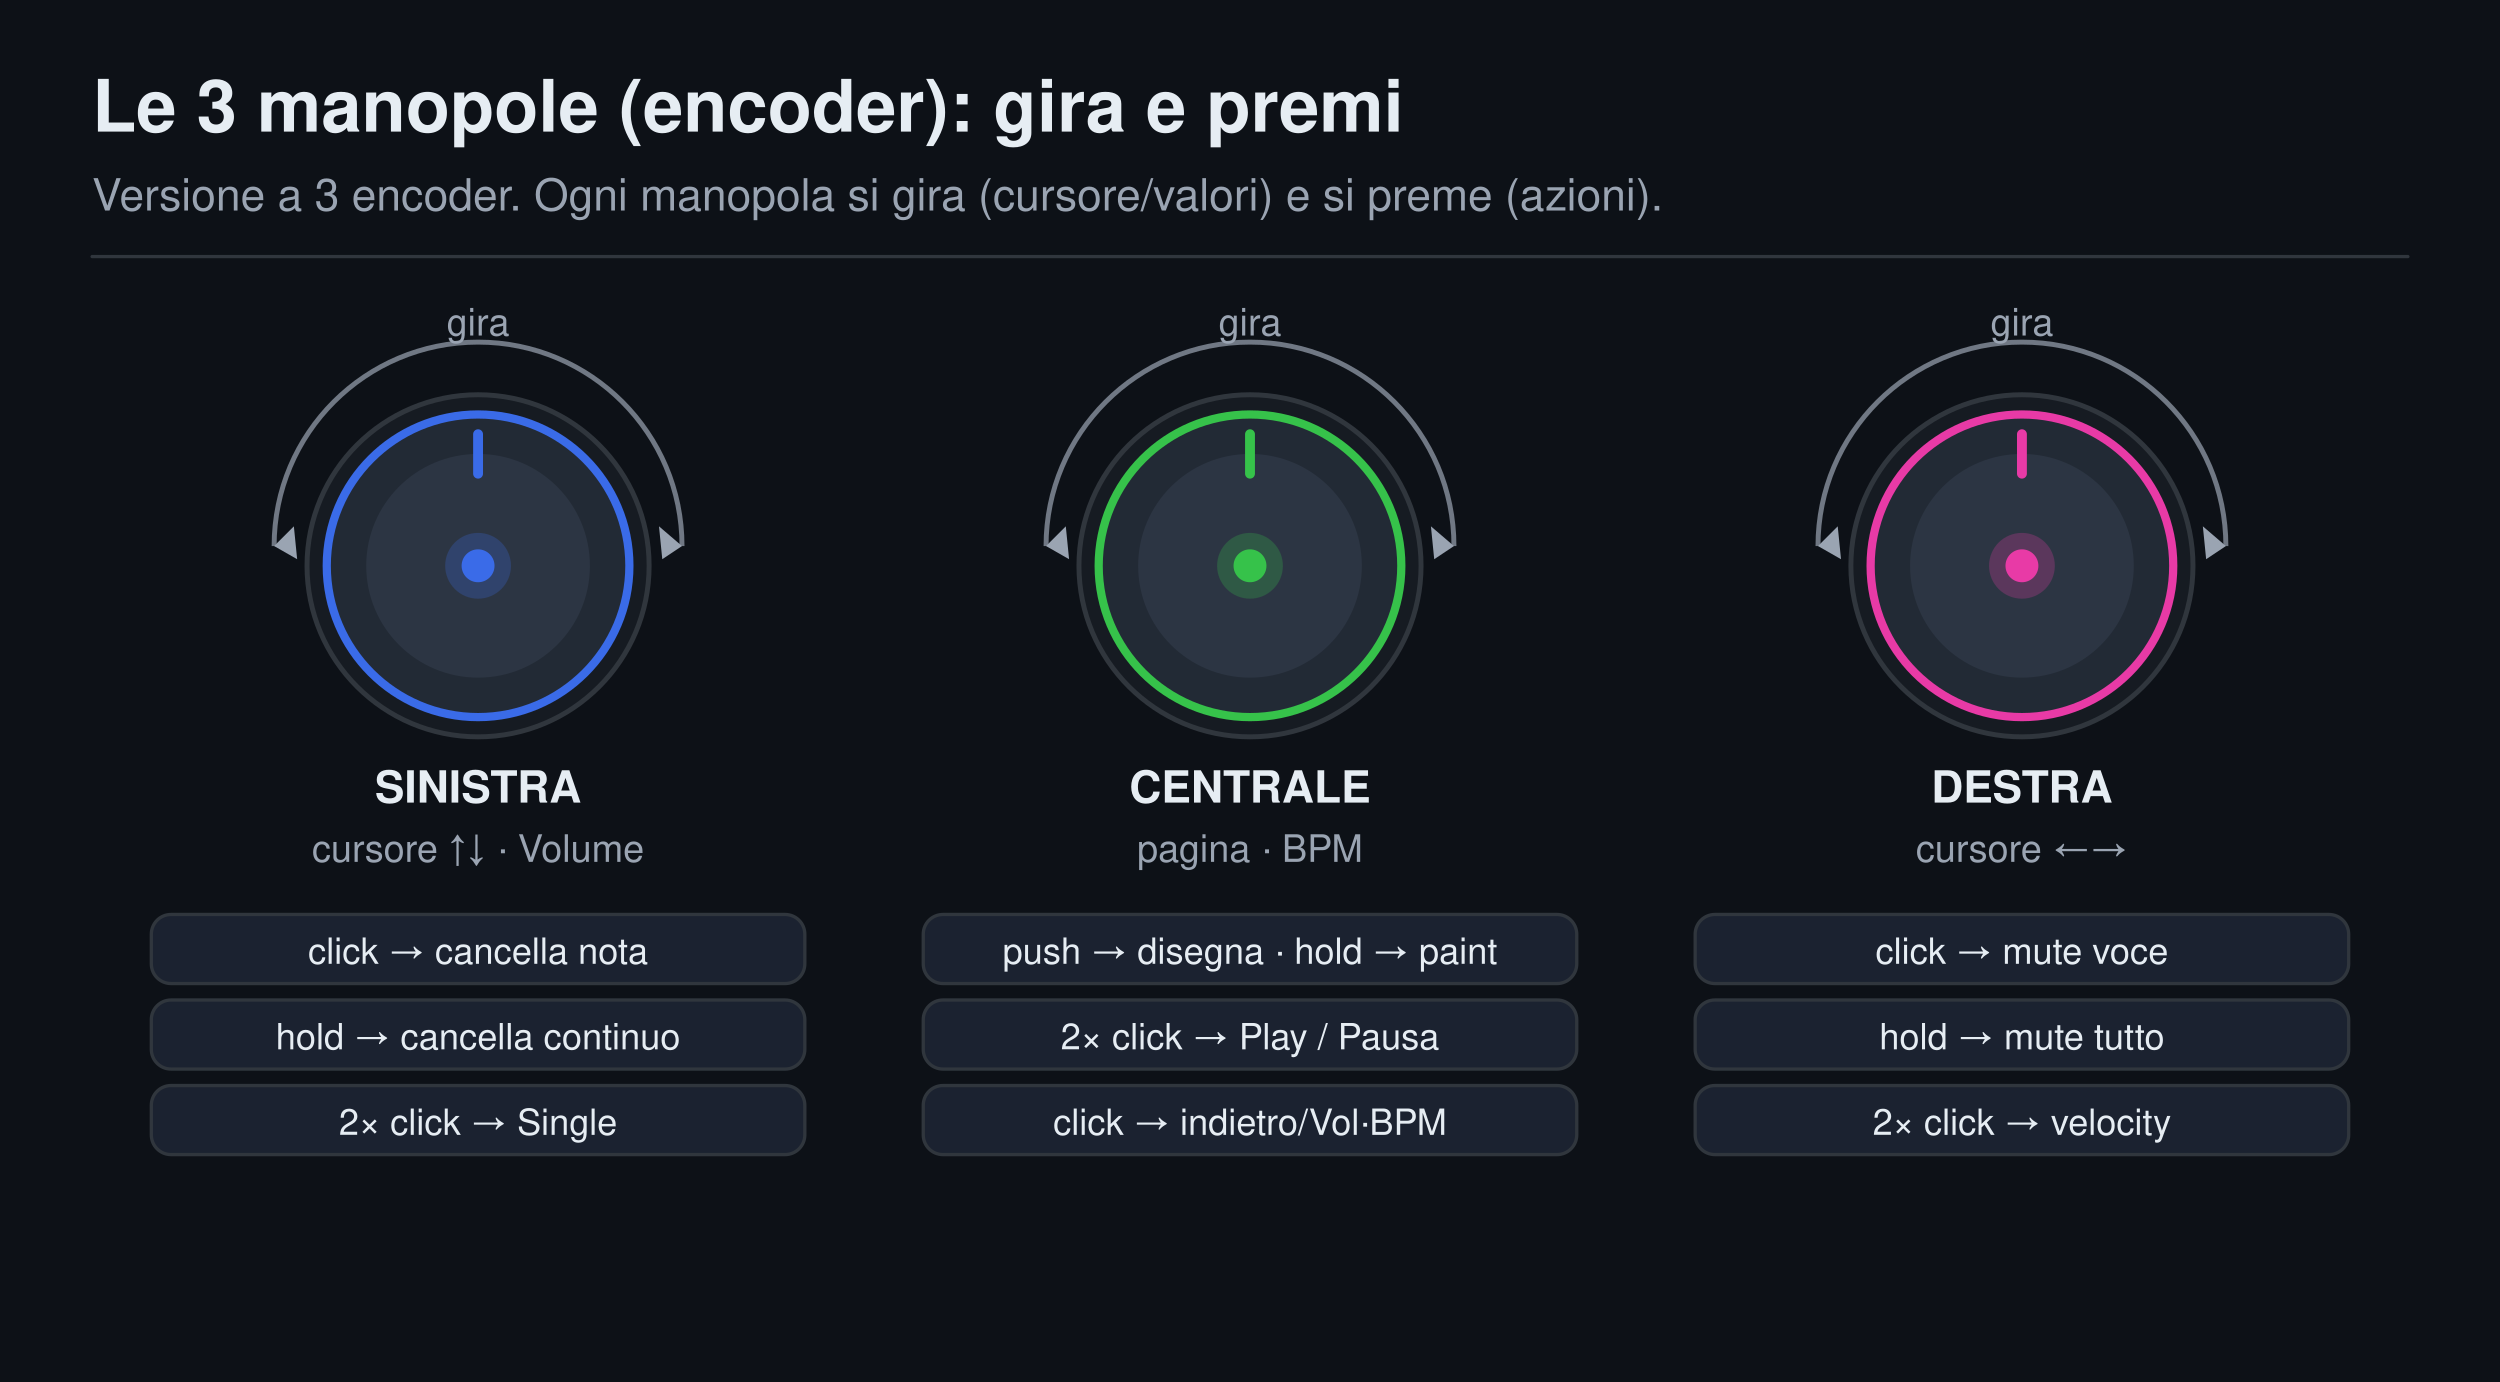
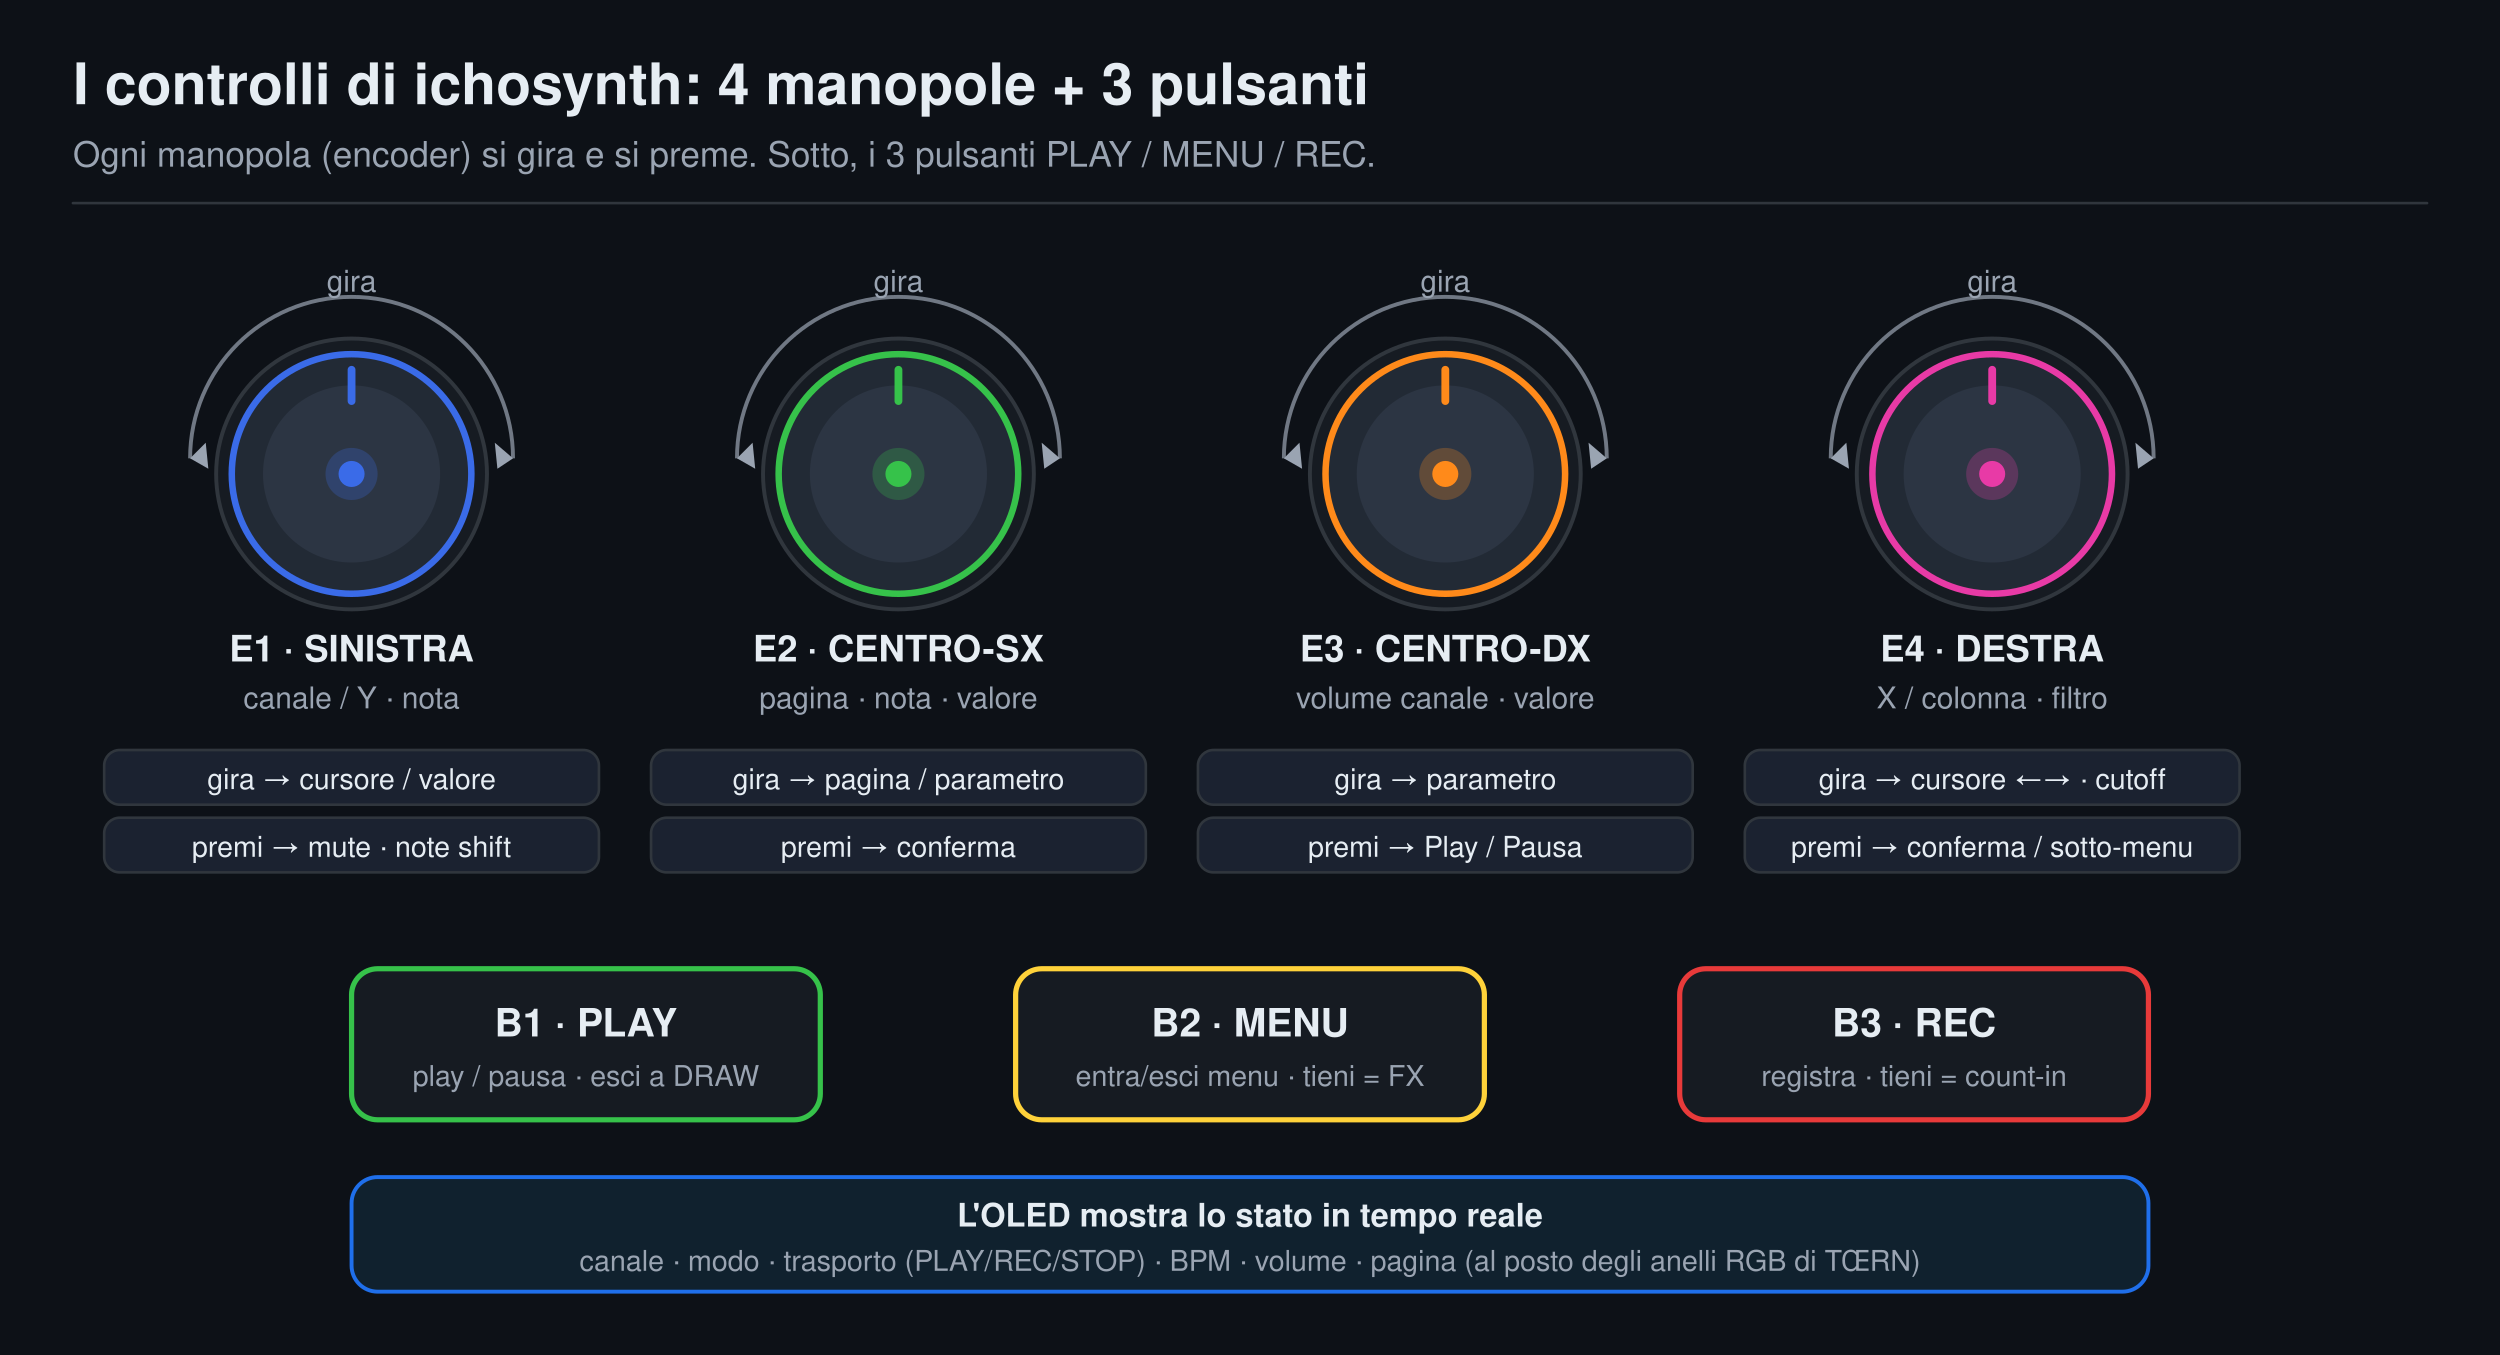
- <svg xmlns="http://www.w3.org/2000/svg" viewBox="0 0 760 420" width="760" height="420" role="img">
-   <rect x="0" y="0" width="760" height="999" rx="0" ry="0" fill="#0d1117" />
-   <text x="28" y="40" font-family="'Segoe UI',Helvetica,Arial,sans-serif" font-size="22" fill="#e6edf3" text-anchor="start" font-weight="700">Le 3 manopole (encoder): gira e premi</text>
-   <text x="28" y="64" font-family="'Segoe UI',Helvetica,Arial,sans-serif" font-size="13.5" fill="#9aa4b2" text-anchor="start" font-weight="400">Versione a 3 encoder. Ogni manopola si gira (cursore/valori) e si preme (azioni).</text>
-   <line x1="28" y1="78" x2="732" y2="78" stroke="#30363d" stroke-width="1" stroke-linecap="round" />
-   <path d="M 83.333 166 A 62 62 0 0 1 207.333 166" fill="none" stroke="#9aa4b2" stroke-width="1.5" opacity="0.7" />
-   <polygon points="207.333,166 200.333,160 201.333,170" fill="#9aa4b2" />
-   <polygon points="83.333,166 89.333,160 90.333,170" fill="#9aa4b2" />
-   <text x="145.333" y="102" font-family="'Segoe UI',Helvetica,Arial,sans-serif" font-size="11.5" fill="#9aa4b2" text-anchor="middle" font-weight="400">gira</text>
-   <circle cx="145.333" cy="172" r="52" fill="#161b22" stroke="#30363d" stroke-width="1.5" />
-   <circle cx="145.333" cy="172" r="46" fill="#222a35" stroke="#3A6BE8" stroke-width="2.5" />
-   <circle cx="145.333" cy="172" r="34" fill="#2c3543" />
-   <line x1="145.333" y1="132" x2="145.333" y2="144" stroke="#3A6BE8" stroke-width="3" stroke-linecap="round" />
-   <circle cx="145.333" cy="172" r="10" fill="#3A6BE8" opacity="0.25" />
-   <circle cx="145.333" cy="172" r="5" fill="#3A6BE8" />
-   <text x="145.333" y="176" font-family="'Segoe UI',Helvetica,Arial,sans-serif" font-size="10" fill="#e6edf3" text-anchor="start" font-weight="400" />
-   <text x="145.333" y="244" font-family="'Segoe UI',Helvetica,Arial,sans-serif" font-size="13.5" fill="#e6edf3" text-anchor="middle" font-weight="700">SINISTRA</text>
-   <text x="145.333" y="262" font-family="'Segoe UI',Helvetica,Arial,sans-serif" font-size="11.5" fill="#9aa4b2" text-anchor="middle" font-weight="400">cursore ↑↓ · Volume</text>
-   <rect x="46" y="278" width="198.667" height="21" rx="6" ry="6" fill="#1b2230" stroke="#30363d" stroke-width="1" />
-   <text x="145.333" y="293" font-family="'Segoe UI',Helvetica,Arial,sans-serif" font-size="11" fill="#e6edf3" text-anchor="middle" font-weight="400">click → cancella nota</text>
-   <rect x="46" y="304" width="198.667" height="21" rx="6" ry="6" fill="#1b2230" stroke="#30363d" stroke-width="1" />
-   <text x="145.333" y="319" font-family="'Segoe UI',Helvetica,Arial,sans-serif" font-size="11" fill="#e6edf3" text-anchor="middle" font-weight="400">hold → cancella continuo</text>
-   <rect x="46" y="330" width="198.667" height="21" rx="6" ry="6" fill="#1b2230" stroke="#30363d" stroke-width="1" />
-   <text x="145.333" y="345" font-family="'Segoe UI',Helvetica,Arial,sans-serif" font-size="11" fill="#e6edf3" text-anchor="middle" font-weight="400">2× click → Single</text>
-   <path d="M 318 166 A 62 62 0 0 1 442 166" fill="none" stroke="#9aa4b2" stroke-width="1.5" opacity="0.7" />
-   <polygon points="442,166 435,160 436,170" fill="#9aa4b2" />
-   <polygon points="318,166 324,160 325,170" fill="#9aa4b2" />
-   <text x="380" y="102" font-family="'Segoe UI',Helvetica,Arial,sans-serif" font-size="11.5" fill="#9aa4b2" text-anchor="middle" font-weight="400">gira</text>
-   <circle cx="380" cy="172" r="52" fill="#161b22" stroke="#30363d" stroke-width="1.5" />
-   <circle cx="380" cy="172" r="46" fill="#222a35" stroke="#36C24A" stroke-width="2.5" />
-   <circle cx="380" cy="172" r="34" fill="#2c3543" />
-   <line x1="380" y1="132" x2="380" y2="144" stroke="#36C24A" stroke-width="3" stroke-linecap="round" />
-   <circle cx="380" cy="172" r="10" fill="#36C24A" opacity="0.25" />
-   <circle cx="380" cy="172" r="5" fill="#36C24A" />
-   <text x="380" y="176" font-family="'Segoe UI',Helvetica,Arial,sans-serif" font-size="10" fill="#e6edf3" text-anchor="start" font-weight="400" />
-   <text x="380" y="244" font-family="'Segoe UI',Helvetica,Arial,sans-serif" font-size="13.5" fill="#e6edf3" text-anchor="middle" font-weight="700">CENTRALE</text>
-   <text x="380" y="262" font-family="'Segoe UI',Helvetica,Arial,sans-serif" font-size="11.5" fill="#9aa4b2" text-anchor="middle" font-weight="400">pagina · BPM</text>
-   <rect x="280.667" y="278" width="198.667" height="21" rx="6" ry="6" fill="#1b2230" stroke="#30363d" stroke-width="1" />
-   <text x="380" y="293" font-family="'Segoe UI',Helvetica,Arial,sans-serif" font-size="11" fill="#e6edf3" text-anchor="middle" font-weight="400">push → disegna · hold → paint</text>
-   <rect x="280.667" y="304" width="198.667" height="21" rx="6" ry="6" fill="#1b2230" stroke="#30363d" stroke-width="1" />
-   <text x="380" y="319" font-family="'Segoe UI',Helvetica,Arial,sans-serif" font-size="11" fill="#e6edf3" text-anchor="middle" font-weight="400">2× click → Play / Pausa</text>
-   <rect x="280.667" y="330" width="198.667" height="21" rx="6" ry="6" fill="#1b2230" stroke="#30363d" stroke-width="1" />
-   <text x="380" y="345" font-family="'Segoe UI',Helvetica,Arial,sans-serif" font-size="11" fill="#e6edf3" text-anchor="middle" font-weight="400">click → indietro/Vol·BPM</text>
-   <path d="M 552.667 166 A 62 62 0 0 1 676.667 166" fill="none" stroke="#9aa4b2" stroke-width="1.5" opacity="0.7" />
-   <polygon points="676.667,166 669.667,160 670.667,170" fill="#9aa4b2" />
-   <polygon points="552.667,166 558.667,160 559.667,170" fill="#9aa4b2" />
-   <text x="614.667" y="102" font-family="'Segoe UI',Helvetica,Arial,sans-serif" font-size="11.5" fill="#9aa4b2" text-anchor="middle" font-weight="400">gira</text>
-   <circle cx="614.667" cy="172" r="52" fill="#161b22" stroke="#30363d" stroke-width="1.5" />
-   <circle cx="614.667" cy="172" r="46" fill="#222a35" stroke="#E83AA6" stroke-width="2.5" />
-   <circle cx="614.667" cy="172" r="34" fill="#2c3543" />
-   <line x1="614.667" y1="132" x2="614.667" y2="144" stroke="#E83AA6" stroke-width="3" stroke-linecap="round" />
-   <circle cx="614.667" cy="172" r="10" fill="#E83AA6" opacity="0.25" />
-   <circle cx="614.667" cy="172" r="5" fill="#E83AA6" />
-   <text x="614.667" y="176" font-family="'Segoe UI',Helvetica,Arial,sans-serif" font-size="10" fill="#e6edf3" text-anchor="start" font-weight="400" />
-   <text x="614.667" y="244" font-family="'Segoe UI',Helvetica,Arial,sans-serif" font-size="13.5" fill="#e6edf3" text-anchor="middle" font-weight="700">DESTRA</text>
-   <text x="614.667" y="262" font-family="'Segoe UI',Helvetica,Arial,sans-serif" font-size="11.5" fill="#9aa4b2" text-anchor="middle" font-weight="400">cursore ←→</text>
-   <rect x="515.333" y="278" width="198.667" height="21" rx="6" ry="6" fill="#1b2230" stroke="#30363d" stroke-width="1" />
-   <text x="614.667" y="293" font-family="'Segoe UI',Helvetica,Arial,sans-serif" font-size="11" fill="#e6edf3" text-anchor="middle" font-weight="400">click → mute voce</text>
-   <rect x="515.333" y="304" width="198.667" height="21" rx="6" ry="6" fill="#1b2230" stroke="#30363d" stroke-width="1" />
-   <text x="614.667" y="319" font-family="'Segoe UI',Helvetica,Arial,sans-serif" font-size="11" fill="#e6edf3" text-anchor="middle" font-weight="400">hold → mute tutto</text>
-   <rect x="515.333" y="330" width="198.667" height="21" rx="6" ry="6" fill="#1b2230" stroke="#30363d" stroke-width="1" />
-   <text x="614.667" y="345" font-family="'Segoe UI',Helvetica,Arial,sans-serif" font-size="11" fill="#e6edf3" text-anchor="middle" font-weight="400">2× click → velocity</text>
+ <svg xmlns="http://www.w3.org/2000/svg" viewBox="0 0 960 520" width="960" height="520" role="img">
+   <rect x="0" y="0" width="960" height="999" rx="0" ry="0" fill="#0d1117" />
+   <text x="28" y="40" font-family="'Segoe UI',Helvetica,Arial,sans-serif" font-size="22" fill="#e6edf3" text-anchor="start" font-weight="700">I controlli di ichosynth: 4 manopole + 3 pulsanti</text>
+   <text x="28" y="64" font-family="'Segoe UI',Helvetica,Arial,sans-serif" font-size="13.5" fill="#9aa4b2" text-anchor="start" font-weight="400">Ogni manopola (encoder) si gira e si preme. Sotto, i 3 pulsanti PLAY / MENU / REC.</text>
+   <line x1="28" y1="78" x2="932" y2="78" stroke="#30363d" stroke-width="1" stroke-linecap="round" />
+   <path d="M 73 176 A 62 62 0 0 1 197 176" fill="none" stroke="#9aa4b2" stroke-width="1.5" opacity="0.7" />
+   <polygon points="197,176 190,170 191,180" fill="#9aa4b2" />
+   <polygon points="73,176 79,170 80,180" fill="#9aa4b2" />
+   <text x="135" y="112" font-family="'Segoe UI',Helvetica,Arial,sans-serif" font-size="11.5" fill="#9aa4b2" text-anchor="middle" font-weight="400">gira</text>
+   <circle cx="135" cy="182" r="52" fill="#161b22" stroke="#30363d" stroke-width="1.5" />
+   <circle cx="135" cy="182" r="46" fill="#222a35" stroke="#3A6BE8" stroke-width="2.5" />
+   <circle cx="135" cy="182" r="34" fill="#2c3543" />
+   <line x1="135" y1="142" x2="135" y2="154" stroke="#3A6BE8" stroke-width="3" stroke-linecap="round" />
+   <circle cx="135" cy="182" r="10" fill="#3A6BE8" opacity="0.25" />
+   <circle cx="135" cy="182" r="5" fill="#3A6BE8" />
+   <text x="135" y="254" font-family="'Segoe UI',Helvetica,Arial,sans-serif" font-size="14" fill="#e6edf3" text-anchor="middle" font-weight="700">E1 · SINISTRA</text>
+   <text x="135" y="272" font-family="'Segoe UI',Helvetica,Arial,sans-serif" font-size="11.5" fill="#9aa4b2" text-anchor="middle" font-weight="400">canale / Y · nota</text>
+   <rect x="40" y="288" width="190" height="21" rx="6" ry="6" fill="#1b2230" stroke="#30363d" stroke-width="1" />
+   <text x="135" y="303" font-family="'Segoe UI',Helvetica,Arial,sans-serif" font-size="11" fill="#e6edf3" text-anchor="middle" font-weight="400">gira → cursore / valore</text>
+   <rect x="40" y="314" width="190" height="21" rx="6" ry="6" fill="#1b2230" stroke="#30363d" stroke-width="1" />
+   <text x="135" y="329" font-family="'Segoe UI',Helvetica,Arial,sans-serif" font-size="11" fill="#e6edf3" text-anchor="middle" font-weight="400">premi → mute · note shift</text>
+   <path d="M 283 176 A 62 62 0 0 1 407 176" fill="none" stroke="#9aa4b2" stroke-width="1.5" opacity="0.7" />
+   <polygon points="407,176 400,170 401,180" fill="#9aa4b2" />
+   <polygon points="283,176 289,170 290,180" fill="#9aa4b2" />
+   <text x="345" y="112" font-family="'Segoe UI',Helvetica,Arial,sans-serif" font-size="11.5" fill="#9aa4b2" text-anchor="middle" font-weight="400">gira</text>
+   <circle cx="345" cy="182" r="52" fill="#161b22" stroke="#30363d" stroke-width="1.5" />
+   <circle cx="345" cy="182" r="46" fill="#222a35" stroke="#36C24A" stroke-width="2.5" />
+   <circle cx="345" cy="182" r="34" fill="#2c3543" />
+   <line x1="345" y1="142" x2="345" y2="154" stroke="#36C24A" stroke-width="3" stroke-linecap="round" />
+   <circle cx="345" cy="182" r="10" fill="#36C24A" opacity="0.25" />
+   <circle cx="345" cy="182" r="5" fill="#36C24A" />
+   <text x="345" y="254" font-family="'Segoe UI',Helvetica,Arial,sans-serif" font-size="14" fill="#e6edf3" text-anchor="middle" font-weight="700">E2 · CENTRO-SX</text>
+   <text x="345" y="272" font-family="'Segoe UI',Helvetica,Arial,sans-serif" font-size="11.5" fill="#9aa4b2" text-anchor="middle" font-weight="400">pagina · nota · valore</text>
+   <rect x="250" y="288" width="190" height="21" rx="6" ry="6" fill="#1b2230" stroke="#30363d" stroke-width="1" />
+   <text x="345" y="303" font-family="'Segoe UI',Helvetica,Arial,sans-serif" font-size="11" fill="#e6edf3" text-anchor="middle" font-weight="400">gira → pagina / parametro</text>
+   <rect x="250" y="314" width="190" height="21" rx="6" ry="6" fill="#1b2230" stroke="#30363d" stroke-width="1" />
+   <text x="345" y="329" font-family="'Segoe UI',Helvetica,Arial,sans-serif" font-size="11" fill="#e6edf3" text-anchor="middle" font-weight="400">premi → conferma</text>
+   <path d="M 493 176 A 62 62 0 0 1 617 176" fill="none" stroke="#9aa4b2" stroke-width="1.5" opacity="0.7" />
+   <polygon points="617,176 610,170 611,180" fill="#9aa4b2" />
+   <polygon points="493,176 499,170 500,180" fill="#9aa4b2" />
+   <text x="555" y="112" font-family="'Segoe UI',Helvetica,Arial,sans-serif" font-size="11.5" fill="#9aa4b2" text-anchor="middle" font-weight="400">gira</text>
+   <circle cx="555" cy="182" r="52" fill="#161b22" stroke="#30363d" stroke-width="1.5" />
+   <circle cx="555" cy="182" r="46" fill="#222a35" stroke="#FF8A1A" stroke-width="2.5" />
+   <circle cx="555" cy="182" r="34" fill="#2c3543" />
+   <line x1="555" y1="142" x2="555" y2="154" stroke="#FF8A1A" stroke-width="3" stroke-linecap="round" />
+   <circle cx="555" cy="182" r="10" fill="#FF8A1A" opacity="0.25" />
+   <circle cx="555" cy="182" r="5" fill="#FF8A1A" />
+   <text x="555" y="254" font-family="'Segoe UI',Helvetica,Arial,sans-serif" font-size="14" fill="#e6edf3" text-anchor="middle" font-weight="700">E3 · CENTRO-DX</text>
+   <text x="555" y="272" font-family="'Segoe UI',Helvetica,Arial,sans-serif" font-size="11.5" fill="#9aa4b2" text-anchor="middle" font-weight="400">volume canale · valore</text>
+   <rect x="460" y="288" width="190" height="21" rx="6" ry="6" fill="#1b2230" stroke="#30363d" stroke-width="1" />
+   <text x="555" y="303" font-family="'Segoe UI',Helvetica,Arial,sans-serif" font-size="11" fill="#e6edf3" text-anchor="middle" font-weight="400">gira → parametro</text>
+   <rect x="460" y="314" width="190" height="21" rx="6" ry="6" fill="#1b2230" stroke="#30363d" stroke-width="1" />
+   <text x="555" y="329" font-family="'Segoe UI',Helvetica,Arial,sans-serif" font-size="11" fill="#e6edf3" text-anchor="middle" font-weight="400">premi → Play / Pausa</text>
+   <path d="M 703 176 A 62 62 0 0 1 827 176" fill="none" stroke="#9aa4b2" stroke-width="1.5" opacity="0.7" />
+   <polygon points="827,176 820,170 821,180" fill="#9aa4b2" />
+   <polygon points="703,176 709,170 710,180" fill="#9aa4b2" />
+   <text x="765" y="112" font-family="'Segoe UI',Helvetica,Arial,sans-serif" font-size="11.5" fill="#9aa4b2" text-anchor="middle" font-weight="400">gira</text>
+   <circle cx="765" cy="182" r="52" fill="#161b22" stroke="#30363d" stroke-width="1.5" />
+   <circle cx="765" cy="182" r="46" fill="#222a35" stroke="#E83AA6" stroke-width="2.5" />
+   <circle cx="765" cy="182" r="34" fill="#2c3543" />
+   <line x1="765" y1="142" x2="765" y2="154" stroke="#E83AA6" stroke-width="3" stroke-linecap="round" />
+   <circle cx="765" cy="182" r="10" fill="#E83AA6" opacity="0.25" />
+   <circle cx="765" cy="182" r="5" fill="#E83AA6" />
+   <text x="765" y="254" font-family="'Segoe UI',Helvetica,Arial,sans-serif" font-size="14" fill="#e6edf3" text-anchor="middle" font-weight="700">E4 · DESTRA</text>
+   <text x="765" y="272" font-family="'Segoe UI',Helvetica,Arial,sans-serif" font-size="11.5" fill="#9aa4b2" text-anchor="middle" font-weight="400">X / colonna · filtro</text>
+   <rect x="670" y="288" width="190" height="21" rx="6" ry="6" fill="#1b2230" stroke="#30363d" stroke-width="1" />
+   <text x="765" y="303" font-family="'Segoe UI',Helvetica,Arial,sans-serif" font-size="11" fill="#e6edf3" text-anchor="middle" font-weight="400">gira → cursore ←→ · cutoff</text>
+   <rect x="670" y="314" width="190" height="21" rx="6" ry="6" fill="#1b2230" stroke="#30363d" stroke-width="1" />
+   <text x="765" y="329" font-family="'Segoe UI',Helvetica,Arial,sans-serif" font-size="11" fill="#e6edf3" text-anchor="middle" font-weight="400">premi → conferma / sotto-menu</text>
+   <rect x="135" y="372" width="180" height="58" rx="10" ry="10" fill="#161b22" stroke="#36C24A" stroke-width="2" />
+   <text x="225" y="398" font-family="'Segoe UI',Helvetica,Arial,sans-serif" font-size="15" fill="#e6edf3" text-anchor="middle" font-weight="700">B1 · PLAY</text>
+   <text x="225" y="417" font-family="'Segoe UI',Helvetica,Arial,sans-serif" font-size="11" fill="#9aa4b2" text-anchor="middle" font-weight="400">play / pausa · esci a DRAW</text>
+   <rect x="390" y="372" width="180" height="58" rx="10" ry="10" fill="#161b22" stroke="#FFD23A" stroke-width="2" />
+   <text x="480" y="398" font-family="'Segoe UI',Helvetica,Arial,sans-serif" font-size="15" fill="#e6edf3" text-anchor="middle" font-weight="700">B2 · MENU</text>
+   <text x="480" y="417" font-family="'Segoe UI',Helvetica,Arial,sans-serif" font-size="11" fill="#9aa4b2" text-anchor="middle" font-weight="400">entra/esci menu · tieni = FX</text>
+   <rect x="645" y="372" width="180" height="58" rx="10" ry="10" fill="#161b22" stroke="#E83A3A" stroke-width="2" />
+   <text x="735" y="398" font-family="'Segoe UI',Helvetica,Arial,sans-serif" font-size="15" fill="#e6edf3" text-anchor="middle" font-weight="700">B3 · REC</text>
+   <text x="735" y="417" font-family="'Segoe UI',Helvetica,Arial,sans-serif" font-size="11" fill="#9aa4b2" text-anchor="middle" font-weight="400">registra · tieni = count-in</text>
+   <rect x="135" y="452" width="690" height="44" rx="10" ry="10" fill="#10212e" stroke="#1f6feb" stroke-width="1.5" />
+   <text x="480" y="471" font-family="'Segoe UI',Helvetica,Arial,sans-serif" font-size="12.5" fill="#e6edf3" text-anchor="middle" font-weight="700">L'OLED mostra lo stato in tempo reale</text>
+   <text x="480" y="488" font-family="'Segoe UI',Helvetica,Arial,sans-serif" font-size="11" fill="#9aa4b2" text-anchor="middle" font-weight="400">canale · modo · trasporto (PLAY/REC/STOP) · BPM · volume · pagina (al posto degli anelli RGB di TŒRN)</text>
</svg>
